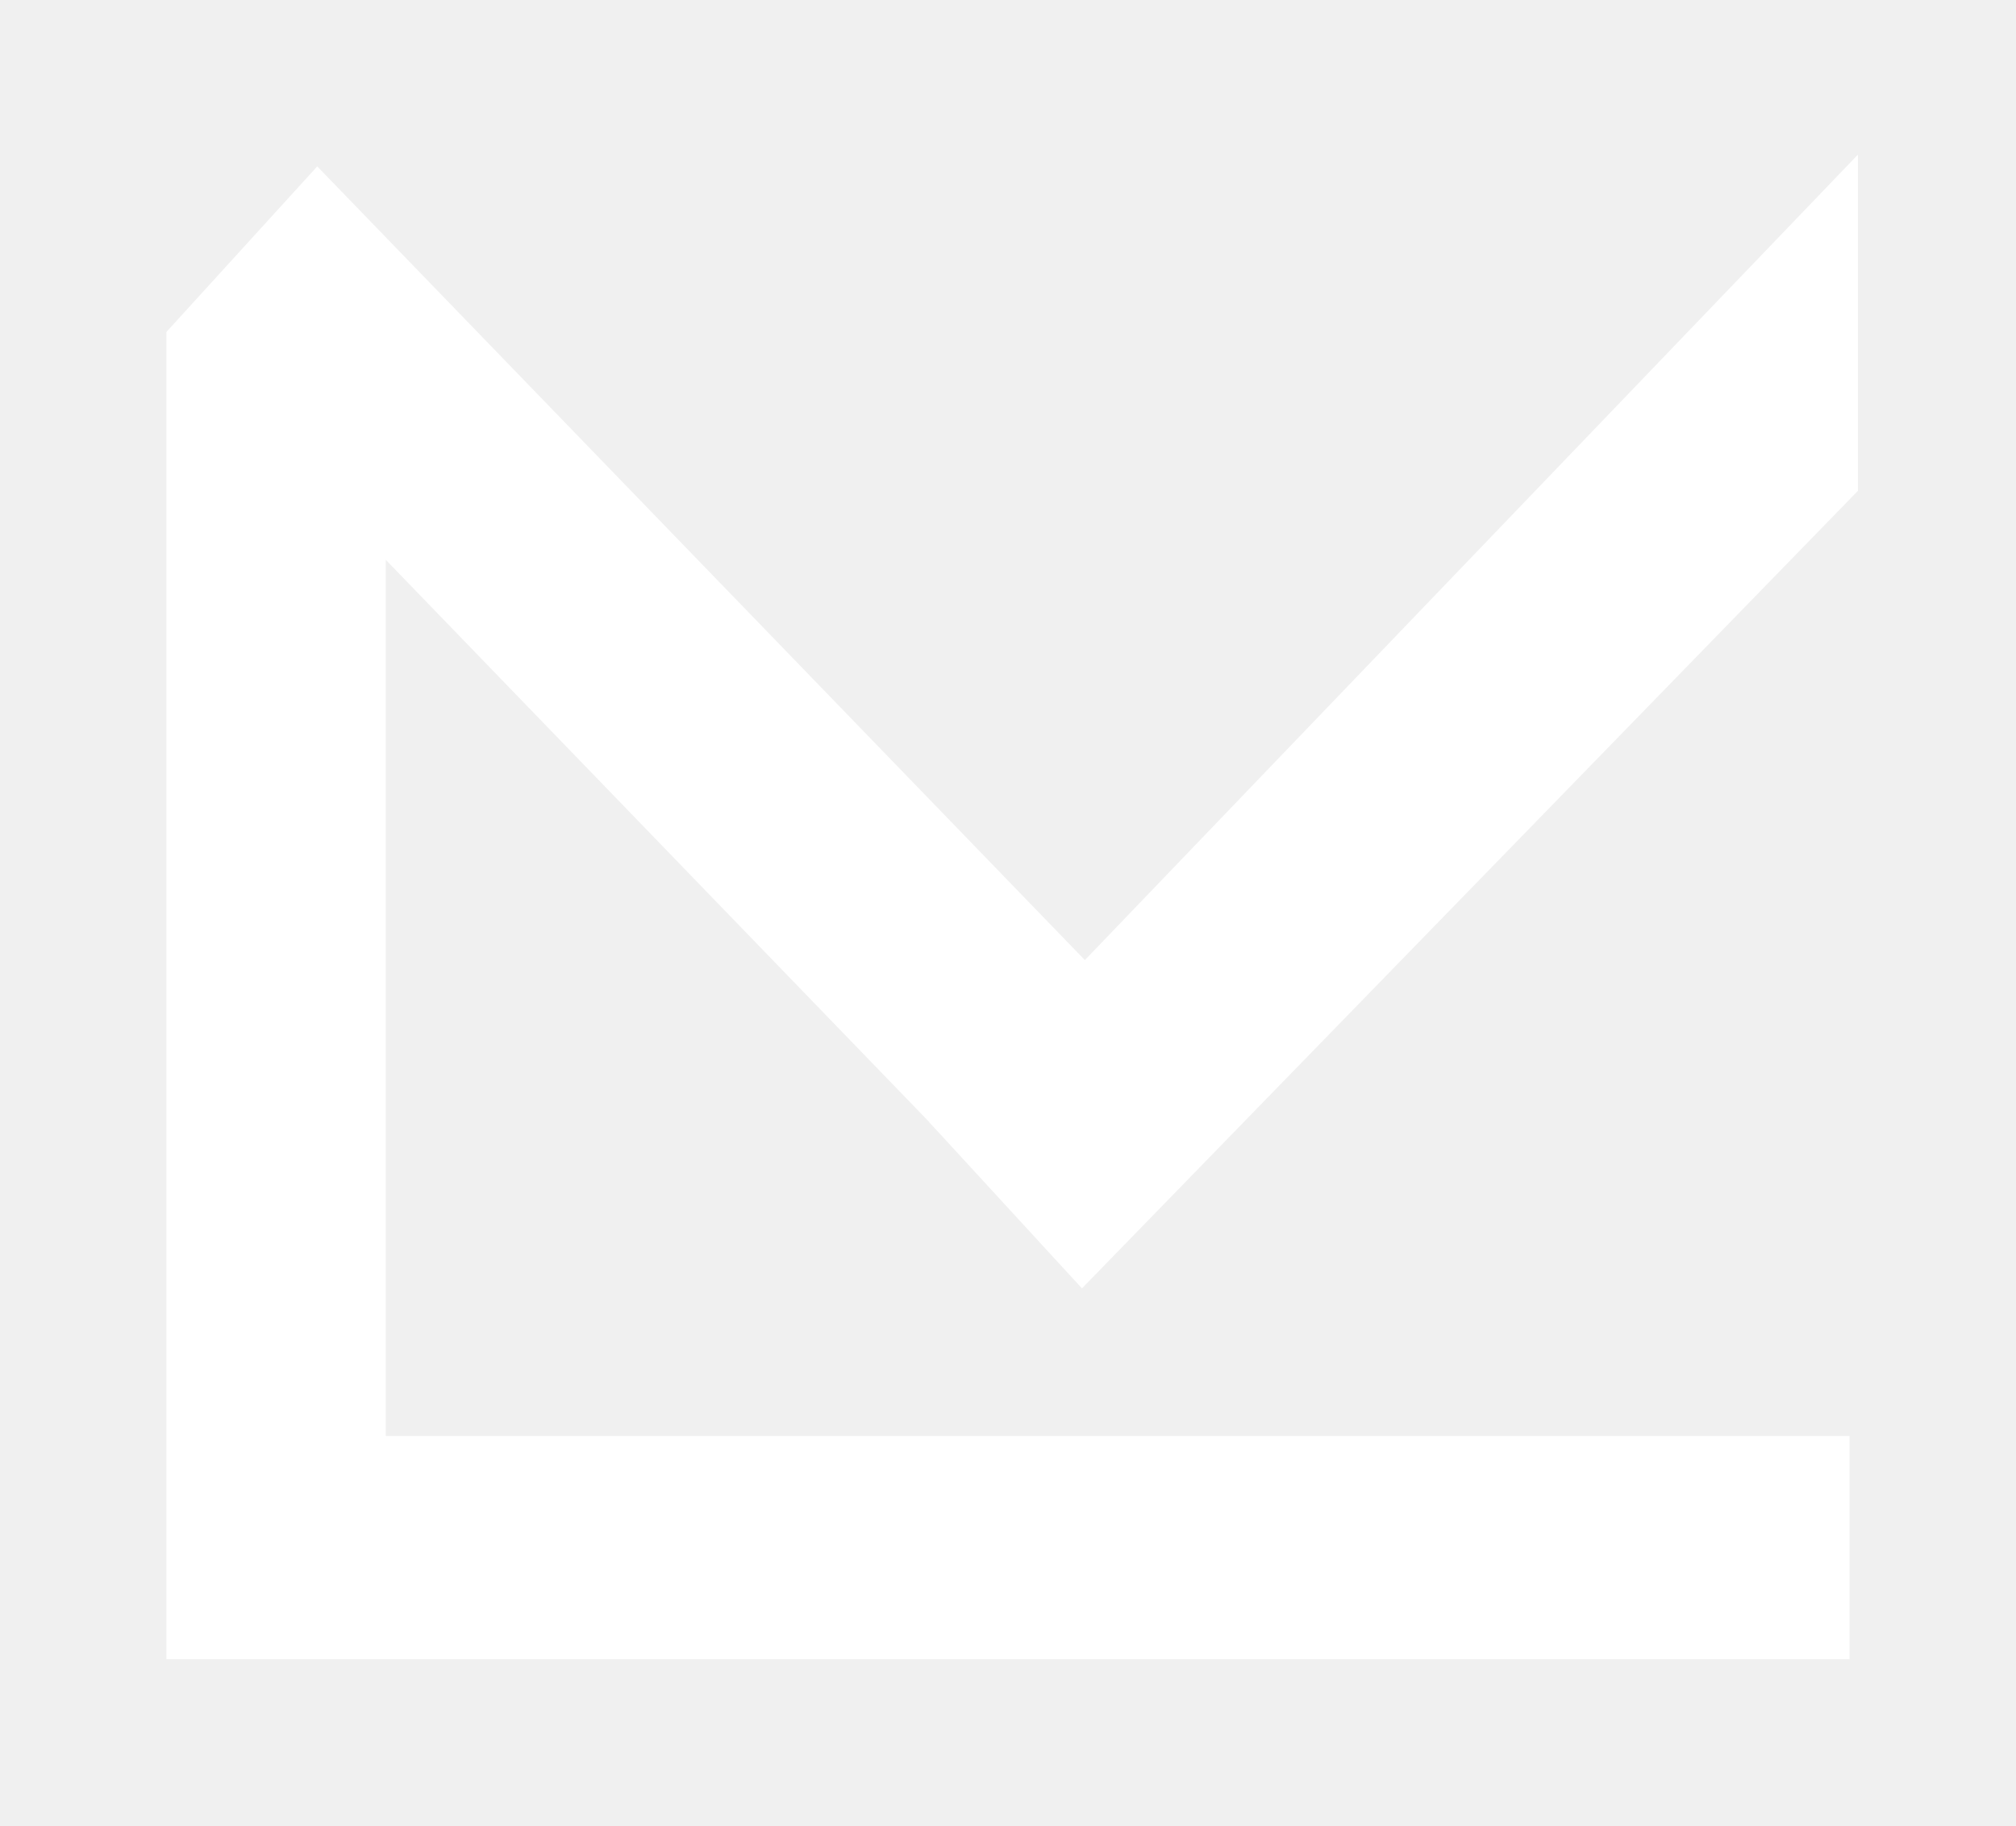
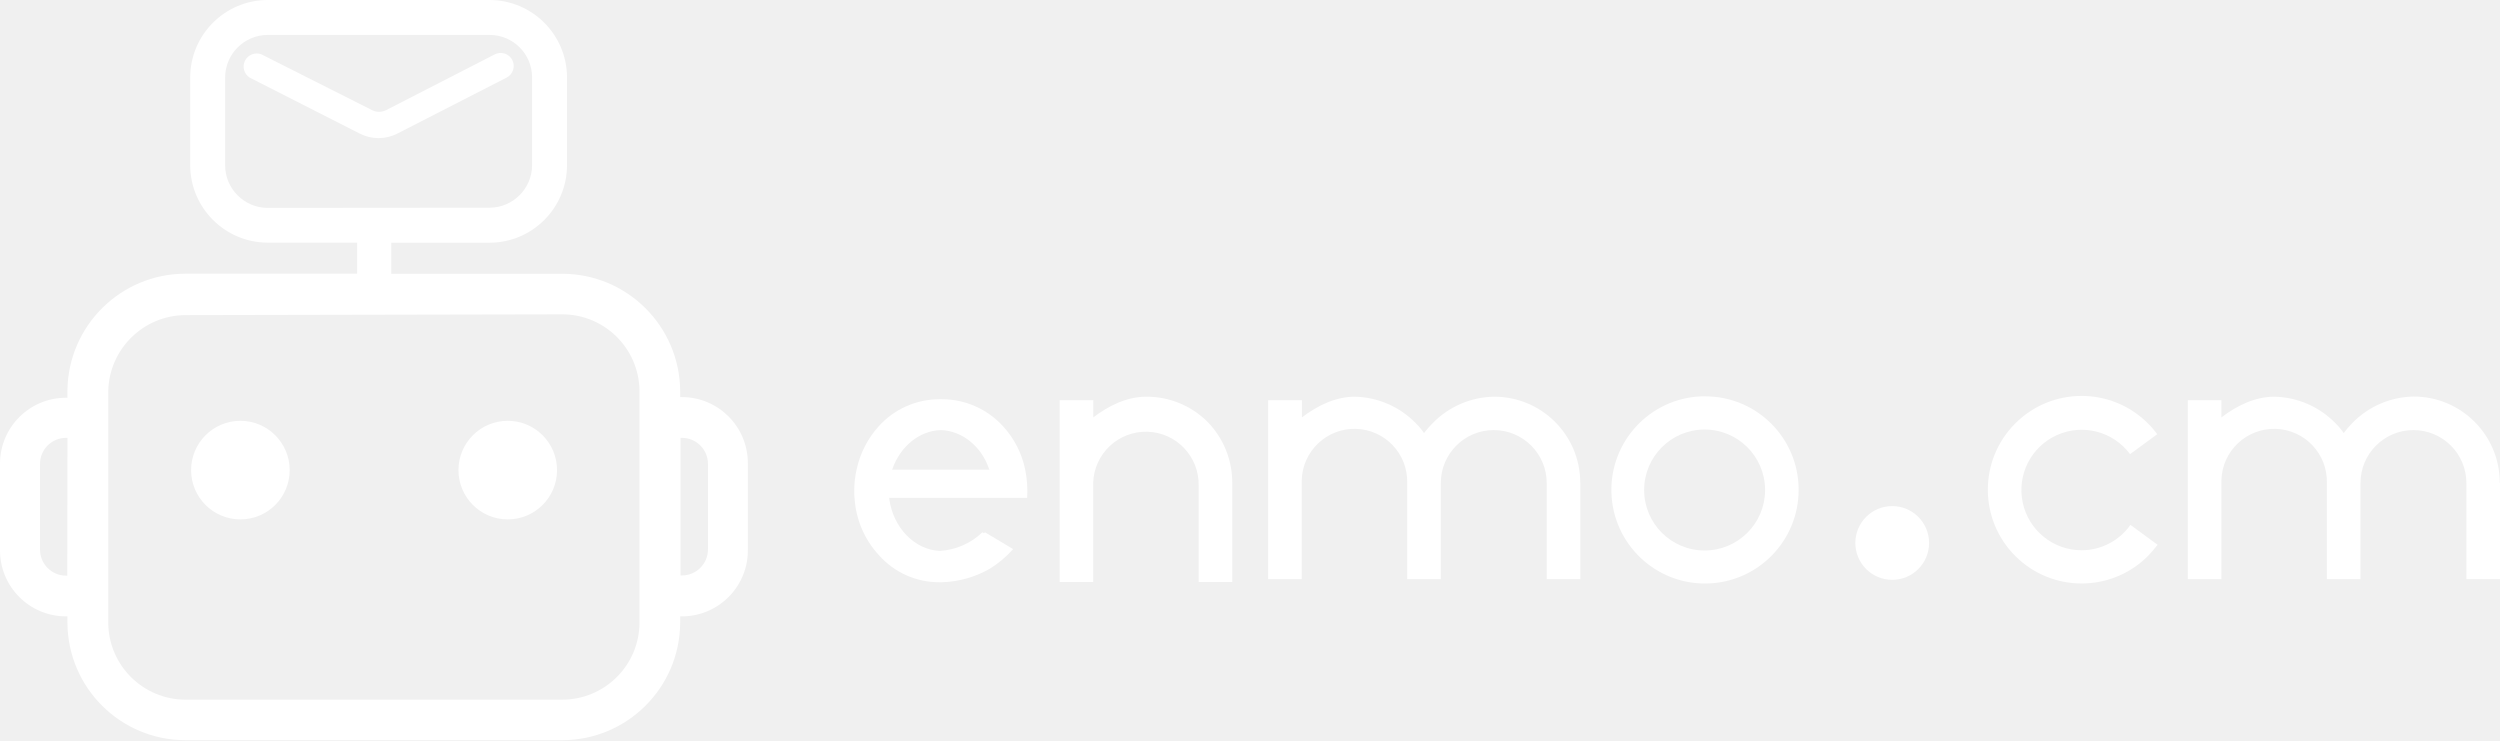
- <svg xmlns="http://www.w3.org/2000/svg" id="svg2" version="1.1" xml:space="preserve" width="227.138" height="205.734" viewBox="0 0 227.138 205.734">
-   <defs id="defs6">
-     <clipPath clipPathUnits="userSpaceOnUse" id="clipPath16">
-       <path d="m 0,1008.912 774.066,0 L 774.066,0 0,0 0,1008.912 z" id="path18" />
-     </clipPath>
-     <clipPath clipPathUnits="userSpaceOnUse" id="clipPath76">
-       <path d="m 0,1008.912 774.066,0 L 774.066,0 0,0 0,1008.912 z" id="path78" />
-     </clipPath>
+ <svg xmlns="http://www.w3.org/2000/svg" id="Layer_1" data-name="Layer 1" viewBox="0 0 644.06 190.71">
+   <defs>
+     <style>.cls-1{fill:#fff;}</style>
  </defs>
-   <g id="g10" transform="matrix(1.25,0,0,-1.25,-40.91617,292.1511)">
-     <g style="fill:#ffffff;fill-opacity:1" id="g4228" transform="matrix(1.454511,0,0,1.495413,-117.2768,-81.7009)">
-       <path d="m 170.378,133.555 -43.336,43.619 0,-52.825 90.708,0 0,-13.454 -104.304,0 0,80.016 9.347,9.984 47.726,-48.01 -0.141,-19.331 z" style="fill:#ffffff;fill-opacity:1;fill-rule:nonzero;stroke:none" id="path230" />
-       <path d="m 218.268,201.606 0,-20.27 -48.086,-48.086 -9.462,10.017 57.548,58.338 z" style="fill:#ffffff;fill-opacity:1;fill-rule:nonzero;stroke:none" id="path234" />
-     </g>
-   </g>
+   <path class="cls-1" d="M258.38,109.79a21.27,21.27,0,0,0-15.7-6.94H242a21.09,21.09,0,0,0-15.6,6.94A24.26,24.26,0,0,0,220.67,121a24.91,24.91,0,0,0-.6,5.44,16.56,16.56,0,0,0,.1,2.11A23.77,23.77,0,0,0,226.41,143a20.66,20.66,0,0,0,15.6,7h.67a26.34,26.34,0,0,0,12.19-3.41,27.25,27.25,0,0,0,6.14-5.13l-7.25-4.33-.27.24-.4-.24a17.34,17.34,0,0,1-11,4.8c-6.49-.31-12-6-13-13.46v-.2h35.53a28,28,0,0,0-.51-7.31A23.34,23.34,0,0,0,258.38,109.79ZM229.81,121l.1-.2c2.07-5.88,7-9.83,12.44-10,5.5.16,10.49,4.17,12.45,10l.1.2Z" />
+   <path class="cls-1" d="M295.25,102.2c-4.93,0-9.66,2.33-13.59,5.33V103.1H273v46.83h8.63V124.44h0a13.59,13.59,0,1,1,27.17.74v24.76h8.66V124.44a22.38,22.38,0,0,0-6.41-15.8A22.13,22.13,0,0,0,295.25,102.2Z" />
+   <path class="cls-1" d="M407.11,124.28a22.16,22.16,0,0,0-22.24-22.08,22.55,22.55,0,0,0-15.8,6.84,25.22,25.22,0,0,0-2.21,2.52,16.39,16.39,0,0,0-2.11-2.52A22.55,22.55,0,0,0,349,102.2c-4.93,0-9.66,2.33-13.59,5.33V103.1H326.7v46.1h8.66V124.44c0-.25,0-.49,0-.74a13.59,13.59,0,0,1,27.17.74V149.2h8.66V124.44h0a13.64,13.64,0,0,1,27.28,0V149.2h8.66V124.44h0Z" />
+   <path class="cls-1" d="M439.23,102.11c-.33,0-.65,0-1,0a24.12,24.12,0,1,0,25.14,24v-.11A24.05,24.05,0,0,0,439.23,102.11Zm15.5,24.21a15.58,15.58,0,1,1,0-.16Z" />
+   <path class="cls-1" d="M536.27,141.76A15.52,15.52,0,1,1,548.75,117l7-5.13a21,21,0,0,0-2.42-2.82,24.16,24.16,0,1,0,0,34.22,36.89,36.89,0,0,0,2.52-2.92l-7-5.13A15.4,15.4,0,0,1,536.27,141.76Z" />
+   <path class="cls-1" d="M644,124.4v-.14a22.18,22.18,0,0,0-22.24-22.1A22.55,22.55,0,0,0,606,109a26.86,26.86,0,0,0-2.21,2.56,16.39,16.39,0,0,0-2.11-2.52,22.55,22.55,0,0,0-15.8-6.84c-4.93,0-9.67,2.33-13.59,5.33V103.1h-8.66v46.1h8.66V124.44c0-.25,0-.49,0-.74a13.59,13.59,0,0,1,27.17.74V149.2h8.66V124.44a13.64,13.64,0,1,1,27.28,0V149.2h8.66V124.44Z" />
+   <circle class="cls-1" cx="487.48" cy="139.88" r="9.5" />
+   <path class="cls-1" d="M61.93,108.41a12.7,12.7,0,1,0,12.7,12.7A12.71,12.71,0,0,0,61.93,108.41Z" />
+   <path class="cls-1" d="M130.81,108.41a12.7,12.7,0,1,0,12.7,12.7A12.71,12.71,0,0,0,130.81,108.41Z" />
+   <path class="cls-1" d="M175.7,102.3h-.47v-1.62a30.42,30.42,0,0,0-30.36-30.15H100.8v-8h25.39a20,20,0,0,0,19.89-19.93V19.93A20,20,0,0,0,126.15,0H68.93A20,20,0,0,0,49,19.92V42.58A20,20,0,0,0,68.93,62.51H92v8H47.72a30.43,30.43,0,0,0-30.35,30.12v1.84H17a17,17,0,0,0-17,17v22.32a17,17,0,0,0,17,17h.37v1.74a30.42,30.42,0,0,0,30.38,30.16h97.12a30.42,30.42,0,0,0,30.36-30.18v-1.72h.47l.36,0h0a17,17,0,0,0,16.6-17.39V119.3A17,17,0,0,0,175.7,102.3Zm-158.37,46H17a6.71,6.71,0,0,1-6.69-6.69V119.49a6.71,6.71,0,0,1,6.67-6.69h.4Zm51.6-94.74A11,11,0,0,1,58,42.58V19.93A11,11,0,0,1,68.93,9h57.22a10.94,10.94,0,0,1,10.93,10.92V42.58a11,11,0,0,1-10.93,10.93Zm95.82,107a19.92,19.92,0,0,1-19.88,19.69H47.76a19.92,19.92,0,0,1-19.87-19.67v-1.72h0V102.49h0v-1.81a20,20,0,0,1,19.87-19.5h.1l96.92-.2h.09a19.91,19.91,0,0,1,19.88,19.67Zm17.64-19a6.71,6.71,0,0,1-6.69,6.69h-.38V112.8h.38a6.71,6.71,0,0,1,6.69,6.69Z" />
+   <path class="cls-1" d="M132,15.5a3.36,3.36,0,0,0-4.52-1.5l-28,14.37a4,4,0,0,1-3.64,0L67.34,14a3.37,3.37,0,0,0-3,6L92.71,34.43a10.8,10.8,0,0,0,4.86,1.16,10.69,10.69,0,0,0,4.86-1.21L130.5,20A3.37,3.37,0,0,0,132,15.5Z" />
</svg>
